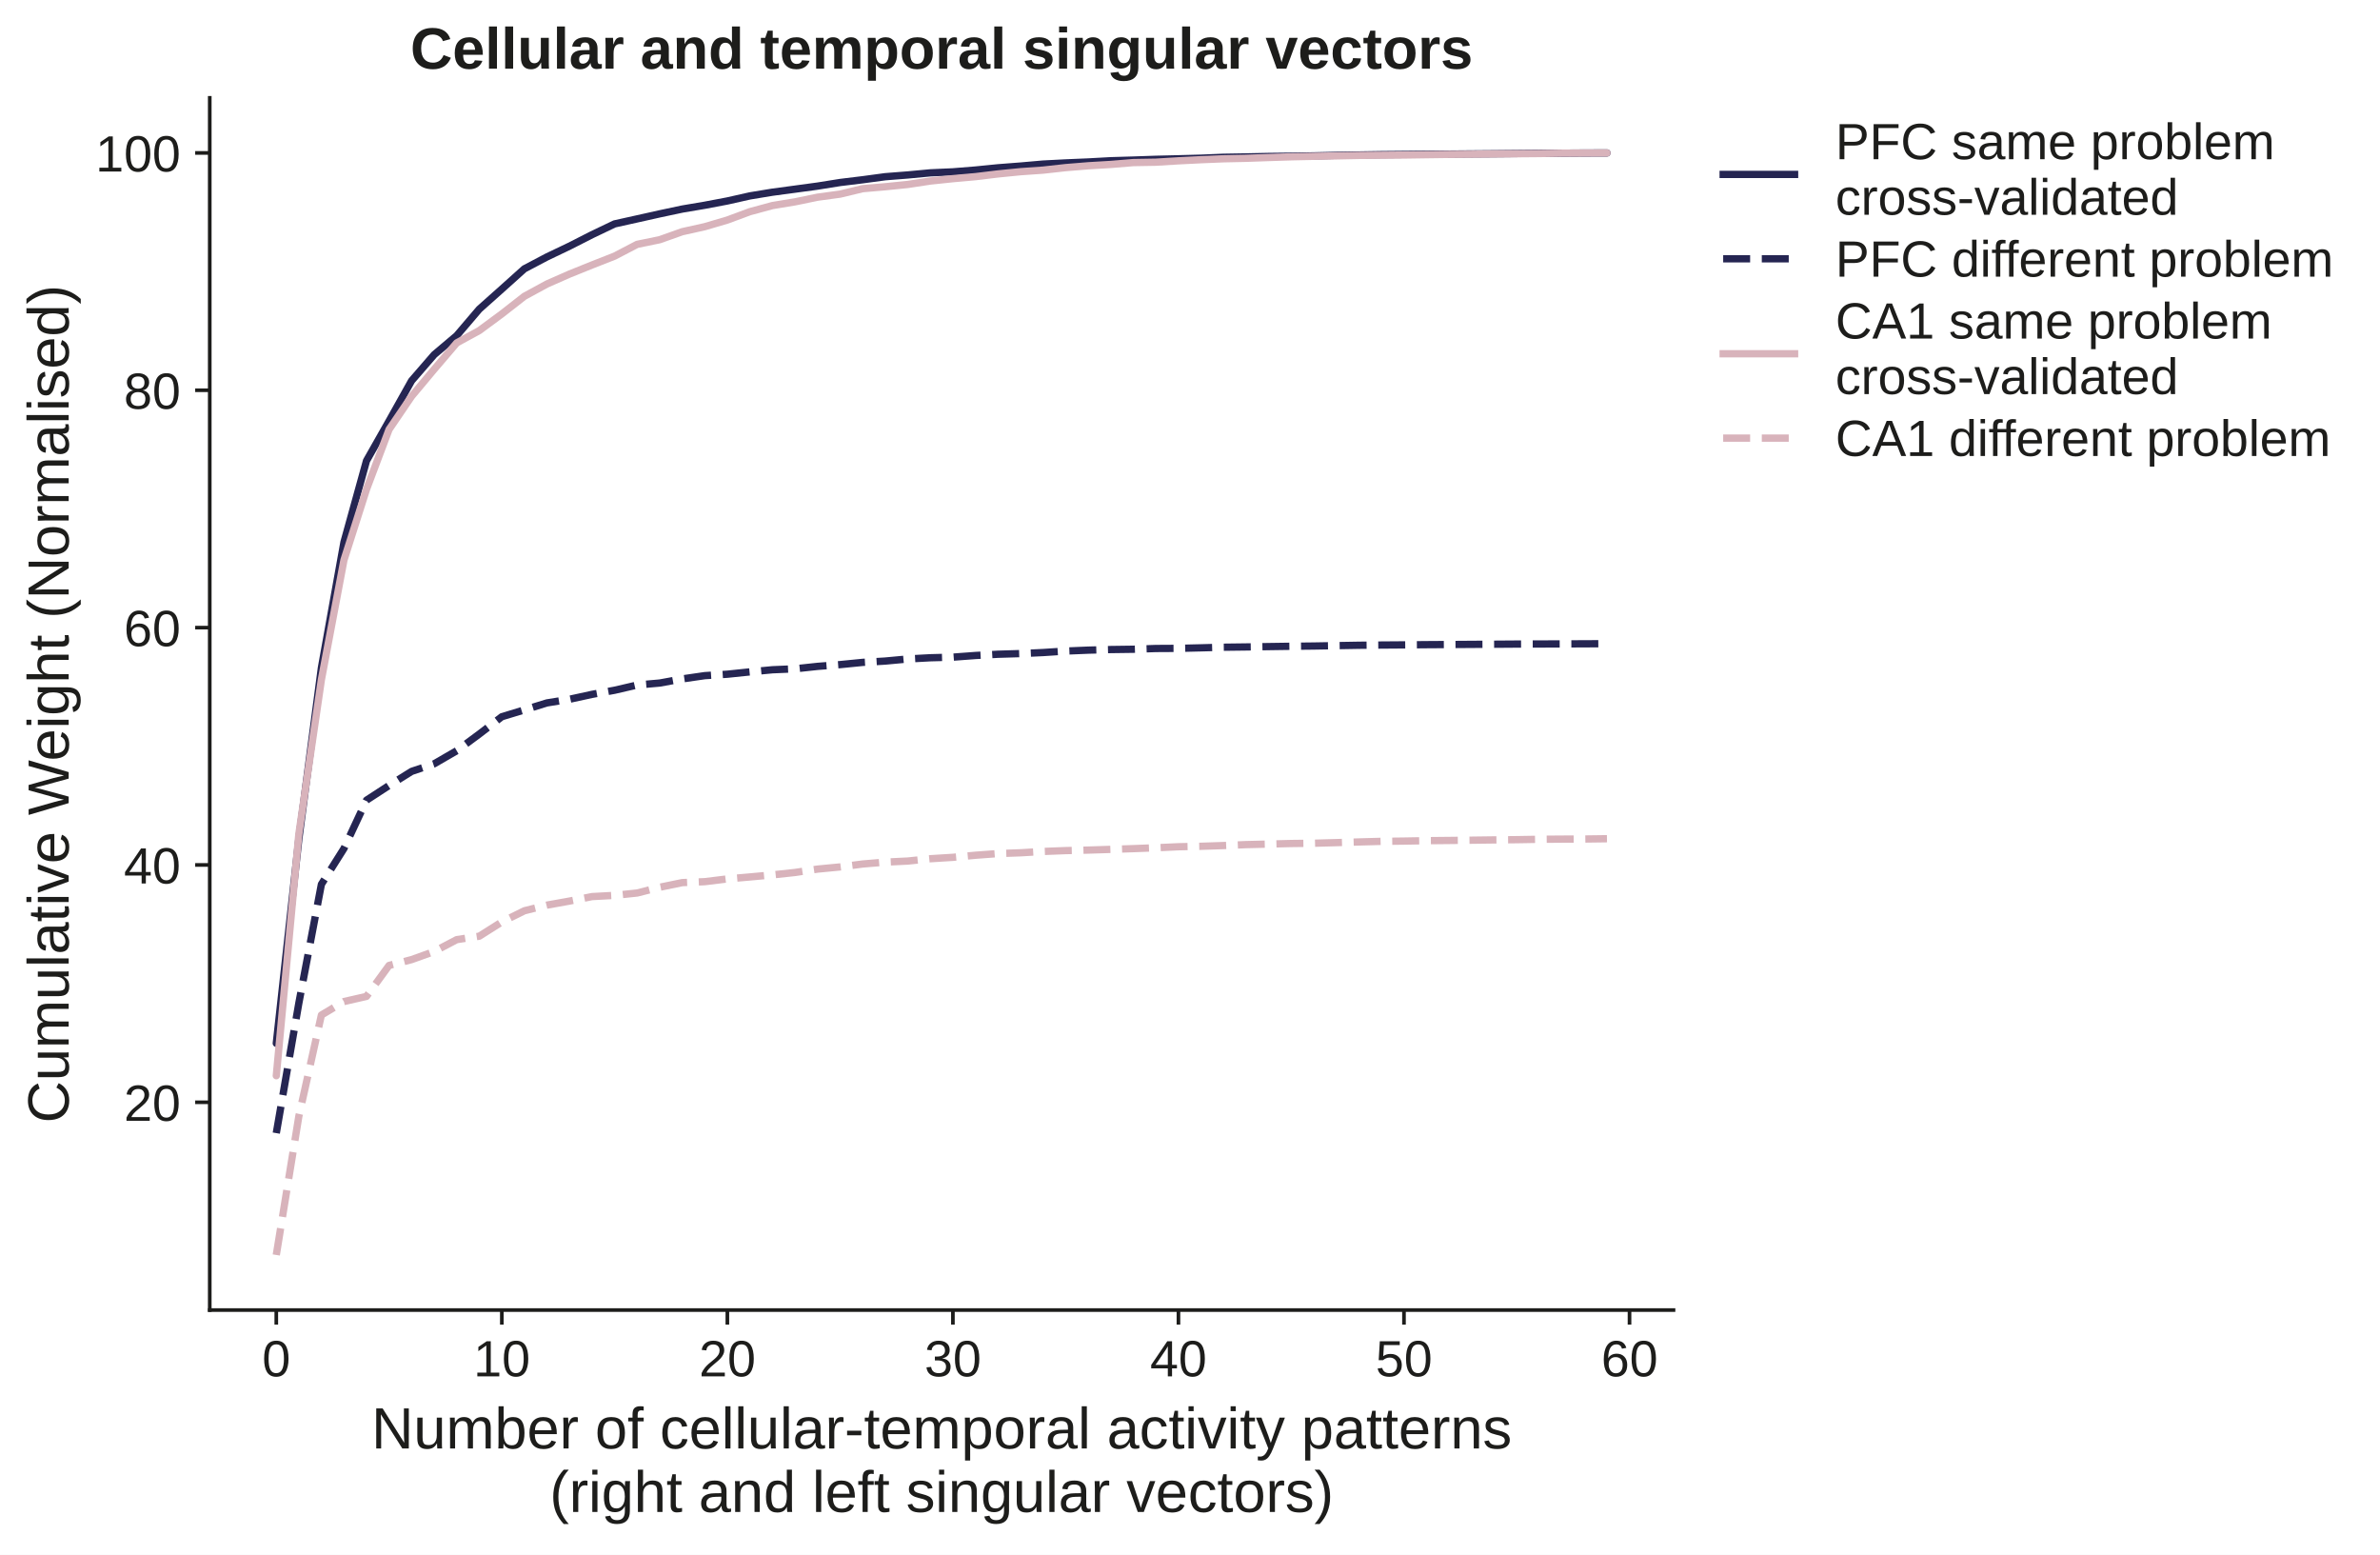
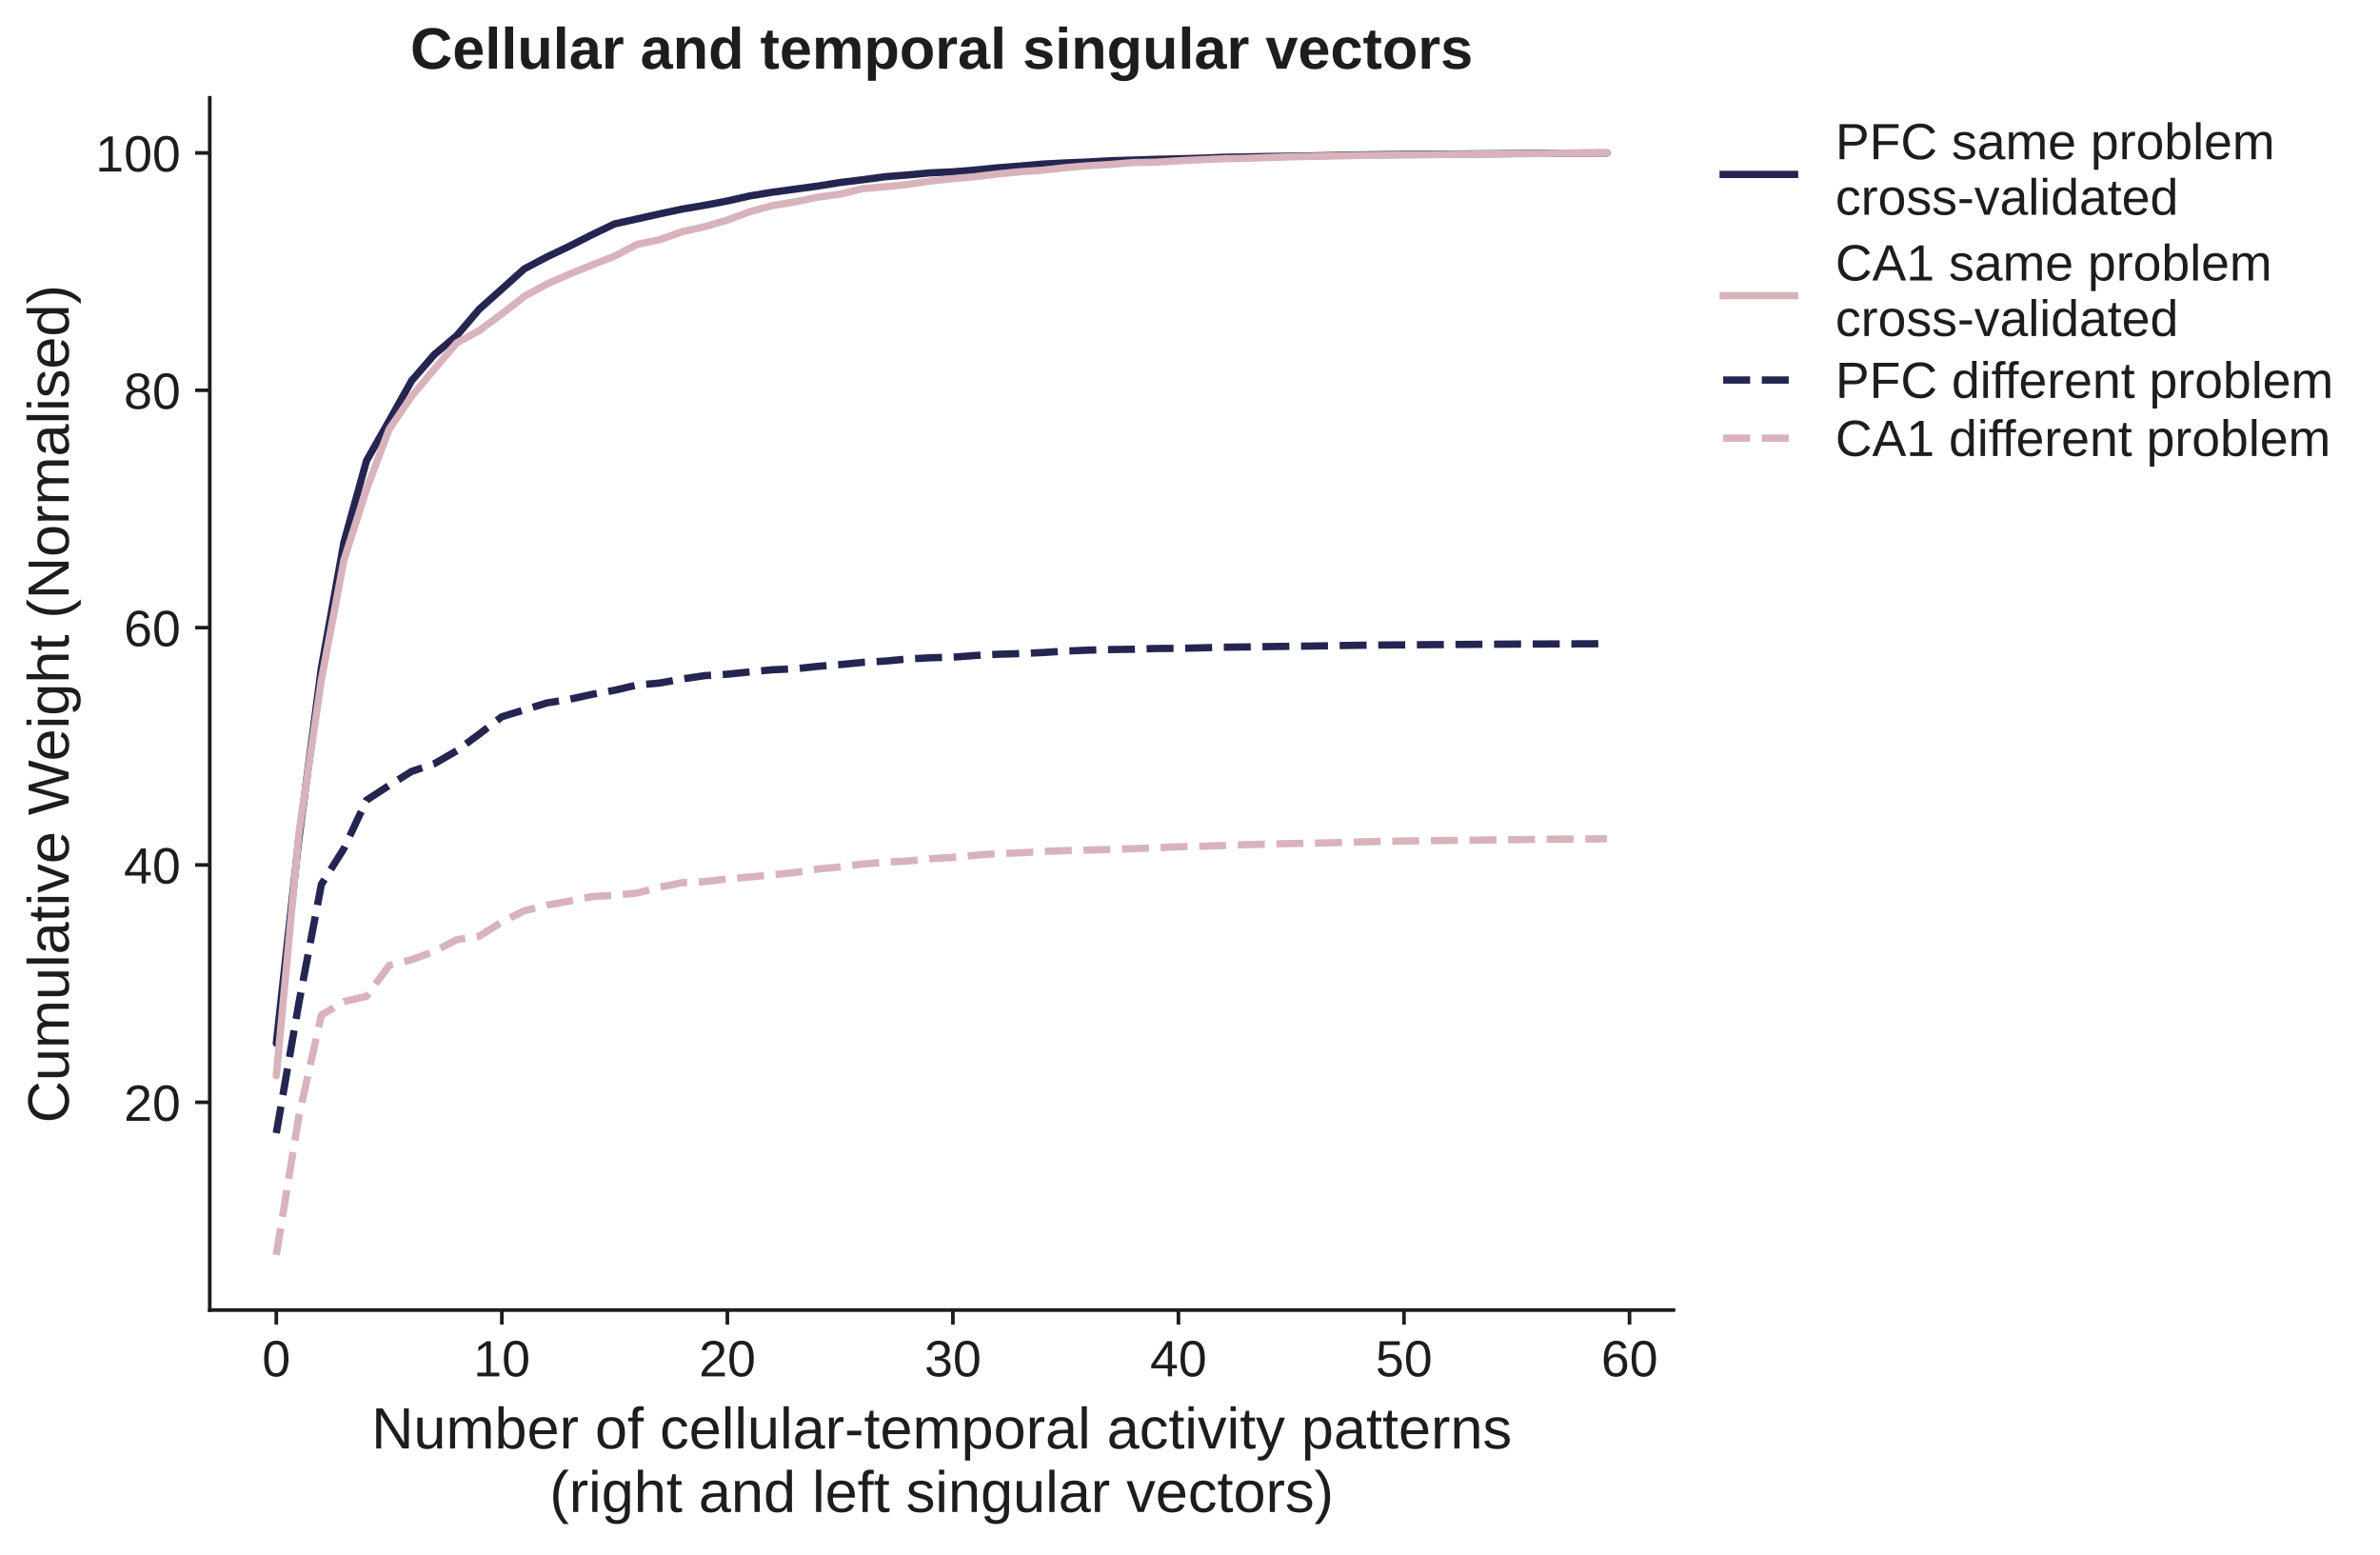
<svg xmlns="http://www.w3.org/2000/svg" xmlns:xlink="http://www.w3.org/1999/xlink" width="326.624pt" height="213.328pt" viewBox="0 0 326.624 213.328" version="1.1">
  <defs>
    <style type="text/css">*{stroke-linejoin: round; stroke-linecap: butt}</style>
  </defs>
  <g id="figure_1">
    <g id="patch_1">
      <path d="M 0 213.328  L 326.624 213.328  L 326.624 0  L 0 0  z " style="fill: #ffffff" />
    </g>
    <g id="axes_1">
      <g id="patch_2">
        <path d="M 28.786 179.744  L 229.666 179.744  L 229.666 13.424  L 28.786 13.424  z " style="fill: #ffffff" />
      </g>
      <g id="matplotlib.axis_1">
        <g id="xtick_1">
          <g id="line2d_1">
            <defs>
-               <path id="m39b5f36937" d="M 0 0  L 0 2  " style="stroke: #1d1d1b; stroke-width: 0.5" />
+               <path id="m6c81a07fd0" d="M 0 0  L 0 2  " style="stroke: #1d1d1b; stroke-width: 0.5" />
            </defs>
            <g>
-               <use xlink:href="#m39b5f36937" x="37.917" y="179.744" style="fill: #1d1d1b; stroke: #1d1d1b; stroke-width: 0.5" />
+               <use xlink:href="#m6c81a07fd0" x="37.917" y="179.744" style="fill: #1d1d1b; stroke: #1d1d1b; stroke-width: 0.5" />
            </g>
          </g>
          <g id="text_1">
            <text style="font-size: 7px; font-family: 'Arial', 'Liberation Sans'; text-anchor: middle; fill: #1d1d1b" x="37.917" y="188.84" transform="rotate(-0 37.91669 188.8404)">0</text>
          </g>
        </g>
        <g id="xtick_2">
          <g id="line2d_2">
            <g>
-               <use xlink:href="#m39b5f36937" x="68.869" y="179.744" style="fill: #1d1d1b; stroke: #1d1d1b; stroke-width: 0.5" />
+               <use xlink:href="#m6c81a07fd0" x="68.869" y="179.744" style="fill: #1d1d1b; stroke: #1d1d1b; stroke-width: 0.5" />
            </g>
          </g>
          <g id="text_2">
            <text style="font-size: 7px; font-family: 'Arial', 'Liberation Sans'; text-anchor: middle; fill: #1d1d1b" x="68.869" y="188.84" transform="rotate(-0 68.86893 188.8404)">10</text>
          </g>
        </g>
        <g id="xtick_3">
          <g id="line2d_3">
            <g>
-               <use xlink:href="#m39b5f36937" x="99.821" y="179.744" style="fill: #1d1d1b; stroke: #1d1d1b; stroke-width: 0.5" />
+               <use xlink:href="#m6c81a07fd0" x="99.821" y="179.744" style="fill: #1d1d1b; stroke: #1d1d1b; stroke-width: 0.5" />
            </g>
          </g>
          <g id="text_3">
            <text style="font-size: 7px; font-family: 'Arial', 'Liberation Sans'; text-anchor: middle; fill: #1d1d1b" x="99.821" y="188.84" transform="rotate(-0 99.82116 188.8404)">20</text>
          </g>
        </g>
        <g id="xtick_4">
          <g id="line2d_4">
            <g>
-               <use xlink:href="#m39b5f36937" x="130.773" y="179.744" style="fill: #1d1d1b; stroke: #1d1d1b; stroke-width: 0.5" />
+               <use xlink:href="#m6c81a07fd0" x="130.773" y="179.744" style="fill: #1d1d1b; stroke: #1d1d1b; stroke-width: 0.5" />
            </g>
          </g>
          <g id="text_4">
            <text style="font-size: 7px; font-family: 'Arial', 'Liberation Sans'; text-anchor: middle; fill: #1d1d1b" x="130.773" y="188.84" transform="rotate(-0 130.7734 188.8404)">30</text>
          </g>
        </g>
        <g id="xtick_5">
          <g id="line2d_5">
            <g>
-               <use xlink:href="#m39b5f36937" x="161.726" y="179.744" style="fill: #1d1d1b; stroke: #1d1d1b; stroke-width: 0.5" />
+               <use xlink:href="#m6c81a07fd0" x="161.726" y="179.744" style="fill: #1d1d1b; stroke: #1d1d1b; stroke-width: 0.5" />
            </g>
          </g>
          <g id="text_5">
            <text style="font-size: 7px; font-family: 'Arial', 'Liberation Sans'; text-anchor: middle; fill: #1d1d1b" x="161.726" y="188.84" transform="rotate(-0 161.7256 188.8404)">40</text>
          </g>
        </g>
        <g id="xtick_6">
          <g id="line2d_6">
            <g>
-               <use xlink:href="#m39b5f36937" x="192.678" y="179.744" style="fill: #1d1d1b; stroke: #1d1d1b; stroke-width: 0.5" />
+               <use xlink:href="#m6c81a07fd0" x="192.678" y="179.744" style="fill: #1d1d1b; stroke: #1d1d1b; stroke-width: 0.5" />
            </g>
          </g>
          <g id="text_6">
            <text style="font-size: 7px; font-family: 'Arial', 'Liberation Sans'; text-anchor: middle; fill: #1d1d1b" x="192.678" y="188.84" transform="rotate(-0 192.6779 188.8404)">50</text>
          </g>
        </g>
        <g id="xtick_7">
          <g id="line2d_7">
            <g>
-               <use xlink:href="#m39b5f36937" x="223.63" y="179.744" style="fill: #1d1d1b; stroke: #1d1d1b; stroke-width: 0.5" />
+               <use xlink:href="#m6c81a07fd0" x="223.63" y="179.744" style="fill: #1d1d1b; stroke: #1d1d1b; stroke-width: 0.5" />
            </g>
          </g>
          <g id="text_7">
            <text style="font-size: 7px; font-family: 'Arial', 'Liberation Sans'; text-anchor: middle; fill: #1d1d1b" x="223.63" y="188.84" transform="rotate(-0 223.6301 188.8404)">60</text>
          </g>
        </g>
        <g id="text_8">
          <text style="font-size: 8px; font-family: 'Arial', 'Liberation Sans'; fill: #1d1d1b" transform="translate(50.97891 198.7374)">Number of cellular-temporal activity patterns</text>
          <text style="font-size: 8px; font-family: 'Arial', 'Liberation Sans'; fill: #1d1d1b" transform="translate(75.42891 207.4444)">(right and left singular vectors)</text>
        </g>
      </g>
      <g id="matplotlib.axis_2">
        <g id="ytick_1">
          <g id="line2d_8">
            <defs>
-               <path id="mb19340fc58" d="M 0 0  L -2 0  " style="stroke: #1d1d1b; stroke-width: 0.5" />
+               <path id="meaa8025e4f" d="M 0 0  L -2 0  " style="stroke: #1d1d1b; stroke-width: 0.5" />
            </defs>
            <g>
-               <use xlink:href="#mb19340fc58" x="28.786" y="151.235" style="fill: #1d1d1b; stroke: #1d1d1b; stroke-width: 0.5" />
+               <use xlink:href="#meaa8025e4f" x="28.786" y="151.235" style="fill: #1d1d1b; stroke: #1d1d1b; stroke-width: 0.5" />
            </g>
          </g>
          <g id="text_9">
            <text style="font-size: 7px; font-family: 'Arial', 'Liberation Sans'; text-anchor: end; fill: #1d1d1b" x="24.786" y="153.783" transform="rotate(-0 24.78578 153.783)">20</text>
          </g>
        </g>
        <g id="ytick_2">
          <g id="line2d_9">
            <g>
-               <use xlink:href="#mb19340fc58" x="28.786" y="118.672" style="fill: #1d1d1b; stroke: #1d1d1b; stroke-width: 0.5" />
+               <use xlink:href="#meaa8025e4f" x="28.786" y="118.672" style="fill: #1d1d1b; stroke: #1d1d1b; stroke-width: 0.5" />
            </g>
          </g>
          <g id="text_10">
            <text style="font-size: 7px; font-family: 'Arial', 'Liberation Sans'; text-anchor: end; fill: #1d1d1b" x="24.786" y="121.22" transform="rotate(-0 24.78578 121.2204)">40</text>
          </g>
        </g>
        <g id="ytick_3">
          <g id="line2d_10">
            <g>
-               <use xlink:href="#mb19340fc58" x="28.786" y="86.11" style="fill: #1d1d1b; stroke: #1d1d1b; stroke-width: 0.5" />
+               <use xlink:href="#meaa8025e4f" x="28.786" y="86.11" style="fill: #1d1d1b; stroke: #1d1d1b; stroke-width: 0.5" />
            </g>
          </g>
          <g id="text_11">
            <text style="font-size: 7px; font-family: 'Arial', 'Liberation Sans'; text-anchor: end; fill: #1d1d1b" x="24.786" y="88.658" transform="rotate(-0 24.78578 88.65768)">60</text>
          </g>
        </g>
        <g id="ytick_4">
          <g id="line2d_11">
            <g>
-               <use xlink:href="#mb19340fc58" x="28.786" y="53.547" style="fill: #1d1d1b; stroke: #1d1d1b; stroke-width: 0.5" />
+               <use xlink:href="#meaa8025e4f" x="28.786" y="53.547" style="fill: #1d1d1b; stroke: #1d1d1b; stroke-width: 0.5" />
            </g>
          </g>
          <g id="text_12">
            <text style="font-size: 7px; font-family: 'Arial', 'Liberation Sans'; text-anchor: end; fill: #1d1d1b" x="24.786" y="56.095" transform="rotate(-0 24.78578 56.095)">80</text>
          </g>
        </g>
        <g id="ytick_5">
          <g id="line2d_12">
            <g>
-               <use xlink:href="#mb19340fc58" x="28.786" y="20.984" style="fill: #1d1d1b; stroke: #1d1d1b; stroke-width: 0.5" />
+               <use xlink:href="#meaa8025e4f" x="28.786" y="20.984" style="fill: #1d1d1b; stroke: #1d1d1b; stroke-width: 0.5" />
            </g>
          </g>
          <g id="text_13">
            <text style="font-size: 7px; font-family: 'Arial', 'Liberation Sans'; text-anchor: end; fill: #1d1d1b" x="24.786" y="23.532" transform="rotate(-0 24.78578 23.53231)">100</text>
          </g>
        </g>
        <g id="text_14">
          <text style="font-size: 8px; font-family: 'Arial', 'Liberation Sans'; text-anchor: middle; fill: #1d1d1b" x="9.424" y="96.584" transform="rotate(-90 9.424219 96.58422)">Cumulative Weight (Normalised)</text>
        </g>
      </g>
      <g id="line2d_13">
-         <path d="M 37.917 143.148  L 41.012 115.11  L 44.107 91.633  L 47.202 74.399  L 50.298 63.216  L 53.393 57.763  L 56.488 52.237  L 59.583 48.664  L 62.678 46.048  L 65.774 42.417  L 68.869 39.659  L 71.964 36.881  L 75.059 35.252  L 78.155 33.772  L 81.25 32.198  L 84.345 30.719  L 87.44 30.033  L 90.535 29.341  L 93.631 28.683  L 96.726 28.159  L 99.821 27.573  L 102.916 26.877  L 106.012 26.368  L 109.107 25.953  L 112.202 25.533  L 115.297 25.039  L 118.392 24.662  L 121.488 24.245  L 124.583 24.004  L 127.678 23.715  L 130.773 23.578  L 133.869 23.329  L 136.964 23.021  L 140.059 22.782  L 143.154 22.511  L 146.25 22.352  L 149.345 22.222  L 152.44 22.052  L 155.535 21.962  L 158.63 21.858  L 161.726 21.785  L 164.821 21.705  L 167.916 21.579  L 171.011 21.529  L 174.107 21.468  L 177.202 21.432  L 180.297 21.386  L 183.392 21.314  L 186.487 21.263  L 189.583 21.215  L 192.678 21.188  L 195.773 21.158  L 198.868 21.14  L 201.964 21.115  L 205.059 21.091  L 208.154 21.062  L 211.249 21.034  L 214.344 21.015  L 217.44 20.995  L 220.535 20.984  " clip-path="url(#pff3bf89659)" style="fill: none; stroke: #252552; stroke-linecap: round" />
+         <path d="M 37.917 143.148  L 41.012 115.11  L 44.107 91.633  L 47.202 74.399  L 50.298 63.216  L 53.393 57.763  L 56.488 52.237  L 59.583 48.664  L 62.678 46.048  L 65.774 42.417  L 68.869 39.659  L 71.964 36.881  L 75.059 35.252  L 78.155 33.772  L 81.25 32.198  L 84.345 30.719  L 87.44 30.033  L 90.535 29.341  L 93.631 28.683  L 96.726 28.159  L 99.821 27.573  L 102.916 26.877  L 106.012 26.368  L 109.107 25.953  L 112.202 25.533  L 115.297 25.039  L 118.392 24.662  L 121.488 24.245  L 124.583 24.004  L 127.678 23.715  L 130.773 23.578  L 133.869 23.329  L 136.964 23.021  L 140.059 22.782  L 143.154 22.511  L 146.25 22.352  L 149.345 22.222  L 152.44 22.052  L 155.535 21.962  L 158.63 21.858  L 161.726 21.785  L 164.821 21.705  L 167.916 21.579  L 171.011 21.529  L 174.107 21.468  L 177.202 21.432  L 180.297 21.386  L 183.392 21.314  L 186.487 21.263  L 189.583 21.215  L 192.678 21.188  L 195.773 21.158  L 198.868 21.14  L 201.964 21.115  L 205.059 21.091  L 208.154 21.062  L 211.249 21.034  L 214.344 21.015  L 217.44 20.995  L 220.535 20.984  " clip-path="url(#p45d278a926)" style="fill: none; stroke: #252552; stroke-linecap: round" />
      </g>
      <g id="line2d_14">
-         <path d="M 37.917 155.467  L 41.012 137.629  L 44.107 121.332  L 47.202 116.422  L 50.298 109.788  L 53.393 107.773  L 56.488 105.838  L 59.583 104.797  L 62.678 103.004  L 65.774 100.713  L 68.869 98.337  L 71.964 97.399  L 75.059 96.442  L 78.155 95.942  L 81.25 95.268  L 84.345 94.704  L 87.44 93.986  L 90.535 93.715  L 93.631 93.149  L 96.726 92.699  L 99.821 92.504  L 102.916 92.184  L 106.012 91.892  L 109.107 91.762  L 112.202 91.428  L 115.297 91.187  L 118.392 90.88  L 121.488 90.7  L 124.583 90.413  L 127.678 90.246  L 130.773 90.165  L 133.869 89.935  L 136.964 89.764  L 140.059 89.673  L 143.154 89.53  L 146.25 89.328  L 149.345 89.201  L 152.44 89.12  L 155.535 89.079  L 158.63 88.975  L 161.726 88.957  L 164.821 88.884  L 167.916 88.801  L 171.011 88.763  L 174.107 88.714  L 177.202 88.67  L 180.297 88.637  L 183.392 88.584  L 186.487 88.531  L 189.583 88.501  L 192.678 88.479  L 195.773 88.451  L 198.868 88.431  L 201.964 88.41  L 205.059 88.39  L 208.154 88.368  L 211.249 88.358  L 214.344 88.346  L 217.44 88.332  L 220.535 88.318  " clip-path="url(#pff3bf89659)" style="fill: none; stroke-dasharray: 3.7,1.6; stroke-dashoffset: 0; stroke: #252552" />
+         <path d="M 37.917 155.467  L 41.012 137.629  L 44.107 121.332  L 47.202 116.422  L 50.298 109.788  L 53.393 107.773  L 56.488 105.838  L 59.583 104.797  L 62.678 103.004  L 65.774 100.713  L 68.869 98.337  L 71.964 97.399  L 75.059 96.442  L 78.155 95.942  L 81.25 95.268  L 84.345 94.704  L 87.44 93.986  L 90.535 93.715  L 93.631 93.149  L 96.726 92.699  L 99.821 92.504  L 102.916 92.184  L 106.012 91.892  L 109.107 91.762  L 112.202 91.428  L 115.297 91.187  L 118.392 90.88  L 121.488 90.7  L 124.583 90.413  L 127.678 90.246  L 130.773 90.165  L 133.869 89.935  L 136.964 89.764  L 140.059 89.673  L 143.154 89.53  L 146.25 89.328  L 149.345 89.201  L 152.44 89.12  L 155.535 89.079  L 158.63 88.975  L 161.726 88.957  L 164.821 88.884  L 167.916 88.801  L 171.011 88.763  L 174.107 88.714  L 177.202 88.67  L 180.297 88.637  L 183.392 88.584  L 186.487 88.531  L 189.583 88.501  L 192.678 88.479  L 195.773 88.451  L 198.868 88.431  L 201.964 88.41  L 205.059 88.39  L 208.154 88.368  L 211.249 88.358  L 214.344 88.346  L 217.44 88.332  L 220.535 88.318  " clip-path="url(#p45d278a926)" style="fill: none; stroke-dasharray: 3.7,1.6; stroke-dashoffset: 0; stroke: #252552" />
      </g>
      <g id="line2d_15">
-         <path d="M 37.917 147.592  L 41.012 114.424  L 44.107 93.256  L 47.202 76.846  L 50.298 67.133  L 53.393 58.927  L 56.488 54.373  L 59.583 50.67  L 62.678 47.047  L 65.774 45.356  L 68.869 43.071  L 71.964 40.654  L 75.059 38.967  L 78.155 37.603  L 81.25 36.356  L 84.345 35.14  L 87.44 33.525  L 90.535 32.89  L 93.631 31.789  L 96.726 31.1  L 99.821 30.189  L 102.916 29.041  L 106.012 28.203  L 109.107 27.693  L 112.202 27.054  L 115.297 26.632  L 118.392 25.887  L 121.488 25.62  L 124.583 25.307  L 127.678 24.837  L 130.773 24.514  L 133.869 24.238  L 136.964 23.863  L 140.059 23.556  L 143.154 23.341  L 146.25 22.998  L 149.345 22.745  L 152.44 22.561  L 155.535 22.306  L 158.63 22.253  L 161.726 22.065  L 164.821 21.911  L 167.916 21.785  L 171.011 21.719  L 174.107 21.612  L 177.202 21.514  L 180.297 21.446  L 183.392 21.385  L 186.487 21.322  L 189.583 21.296  L 192.678 21.268  L 195.773 21.223  L 198.868 21.181  L 201.964 21.156  L 205.059 21.117  L 208.154 21.092  L 211.249 21.067  L 214.344 21.016  L 217.44 20.998  L 220.535 20.984  " clip-path="url(#pff3bf89659)" style="fill: none; stroke: #d8b3bb; stroke-linecap: round" />
+         <path d="M 37.917 147.592  L 41.012 114.424  L 44.107 93.256  L 47.202 76.846  L 50.298 67.133  L 53.393 58.927  L 56.488 54.373  L 59.583 50.67  L 62.678 47.047  L 65.774 45.356  L 68.869 43.071  L 71.964 40.654  L 75.059 38.967  L 78.155 37.603  L 81.25 36.356  L 84.345 35.14  L 87.44 33.525  L 90.535 32.89  L 93.631 31.789  L 96.726 31.1  L 99.821 30.189  L 102.916 29.041  L 106.012 28.203  L 109.107 27.693  L 112.202 27.054  L 115.297 26.632  L 118.392 25.887  L 121.488 25.62  L 124.583 25.307  L 127.678 24.837  L 130.773 24.514  L 133.869 24.238  L 136.964 23.863  L 140.059 23.556  L 143.154 23.341  L 146.25 22.998  L 149.345 22.745  L 152.44 22.561  L 155.535 22.306  L 158.63 22.253  L 161.726 22.065  L 164.821 21.911  L 167.916 21.785  L 171.011 21.719  L 174.107 21.612  L 177.202 21.514  L 180.297 21.446  L 183.392 21.385  L 186.487 21.322  L 189.583 21.296  L 192.678 21.268  L 195.773 21.223  L 198.868 21.181  L 201.964 21.156  L 205.059 21.117  L 208.154 21.092  L 211.249 21.067  L 214.344 21.016  L 217.44 20.998  L 220.535 20.984  " clip-path="url(#p45d278a926)" style="fill: none; stroke: #d8b3bb; stroke-linecap: round" />
      </g>
      <g id="line2d_16">
-         <path d="M 37.917 172.184  L 41.012 153.153  L 44.107 139.268  L 47.202 137.415  L 50.298 136.709  L 53.393 132.461  L 56.488 131.661  L 59.583 130.55  L 62.678 128.921  L 65.774 128.45  L 68.869 126.493  L 71.964 124.961  L 75.059 124.186  L 78.155 123.63  L 81.25 123.015  L 84.345 122.847  L 87.44 122.524  L 90.535 121.735  L 93.631 121.097  L 96.726 120.968  L 99.821 120.588  L 102.916 120.32  L 106.012 120.037  L 109.107 119.706  L 112.202 119.242  L 115.297 118.945  L 118.392 118.543  L 121.488 118.288  L 124.583 118.138  L 127.678 117.82  L 130.773 117.628  L 133.869 117.342  L 136.964 117.113  L 140.059 117.005  L 143.154 116.823  L 146.25 116.705  L 149.345 116.634  L 152.44 116.537  L 155.535 116.435  L 158.63 116.318  L 161.726 116.175  L 164.821 116.113  L 167.916 116.012  L 171.011 115.883  L 174.107 115.81  L 177.202 115.732  L 180.297 115.695  L 183.392 115.61  L 186.487 115.519  L 189.583 115.435  L 192.678 115.4  L 195.773 115.344  L 198.868 115.313  L 201.964 115.277  L 205.059 115.237  L 208.154 115.205  L 211.249 115.153  L 214.344 115.129  L 217.44 115.116  L 220.535 115.075  " clip-path="url(#pff3bf89659)" style="fill: none; stroke-dasharray: 3.7,1.6; stroke-dashoffset: 0; stroke: #d8b3bb" />
+         <path d="M 37.917 172.184  L 41.012 153.153  L 44.107 139.268  L 47.202 137.415  L 50.298 136.709  L 53.393 132.461  L 56.488 131.661  L 59.583 130.55  L 62.678 128.921  L 65.774 128.45  L 68.869 126.493  L 71.964 124.961  L 75.059 124.186  L 78.155 123.63  L 81.25 123.015  L 84.345 122.847  L 87.44 122.524  L 90.535 121.735  L 93.631 121.097  L 96.726 120.968  L 99.821 120.588  L 102.916 120.32  L 106.012 120.037  L 109.107 119.706  L 112.202 119.242  L 115.297 118.945  L 118.392 118.543  L 121.488 118.288  L 124.583 118.138  L 127.678 117.82  L 130.773 117.628  L 133.869 117.342  L 136.964 117.113  L 140.059 117.005  L 143.154 116.823  L 146.25 116.705  L 149.345 116.634  L 152.44 116.537  L 155.535 116.435  L 158.63 116.318  L 161.726 116.175  L 164.821 116.113  L 167.916 116.012  L 171.011 115.883  L 174.107 115.81  L 177.202 115.732  L 180.297 115.695  L 183.392 115.61  L 186.487 115.519  L 189.583 115.435  L 192.678 115.4  L 195.773 115.344  L 198.868 115.313  L 201.964 115.277  L 205.059 115.237  L 208.154 115.205  L 211.249 115.153  L 214.344 115.129  L 217.44 115.116  L 220.535 115.075  " clip-path="url(#p45d278a926)" style="fill: none; stroke-dasharray: 3.7,1.6; stroke-dashoffset: 0; stroke: #d8b3bb" />
      </g>
      <g id="patch_3">
        <path d="M 28.786 179.744  L 28.786 13.424  " style="fill: none; stroke: #1d1d1b; stroke-width: 0.5; stroke-linejoin: miter; stroke-linecap: square" />
      </g>
      <g id="patch_4">
        <path d="M 28.786 179.744  L 229.666 179.744  " style="fill: none; stroke: #1d1d1b; stroke-width: 0.5; stroke-linejoin: miter; stroke-linecap: square" />
      </g>
      <g id="text_15">
        <text style="font-weight: 700; font-size: 8px; font-family: 'Arial', 'Liberation Sans'; text-anchor: middle; fill: #1d1d1b" x="129.226" y="9.424" transform="rotate(-0 129.2258 9.424219)">Cellular and temporal singular vectors</text>
      </g>
      <g id="legend_1">
        <g id="line2d_17">
          <path d="M 236.483 23.929  L 241.383 23.929  L 246.283 23.929  " style="fill: none; stroke: #252552; stroke-linecap: square" />
        </g>
        <g id="text_16">
          <text style="font-size: 7px; font-family: 'Arial', 'Liberation Sans'; fill: #1d1d1b" transform="translate(251.8834 21.84507)">PFC same problem</text>
          <text style="font-size: 7px; font-family: 'Arial', 'Liberation Sans'; fill: #1d1d1b" transform="translate(251.8834 29.46372)">cross-validated</text>
        </g>
        <g id="line2d_18">
-           <path d="M 236.483 35.508  L 241.383 35.508  L 246.283 35.508  " style="fill: none; stroke-dasharray: 3.7,1.6; stroke-dashoffset: 0; stroke: #252552" />
+           <path d="M 236.483 40.567  L 241.383 40.567  L 246.283 40.567  " style="fill: none; stroke: #d8b3bb; stroke-linecap: square" />
        </g>
        <g id="text_17">
-           <text style="font-size: 7px; font-family: 'Arial', 'Liberation Sans'; text-anchor: start; fill: #1d1d1b" x="251.883" y="37.958" transform="rotate(-0 251.8834 37.95772)">PFC different problem</text>
+           <text style="font-size: 7px; font-family: 'Arial', 'Liberation Sans'; fill: #1d1d1b" transform="translate(251.8834 38.48237)">CA1 same problem</text>
+           <text style="font-size: 7px; font-family: 'Arial', 'Liberation Sans'; fill: #1d1d1b" transform="translate(251.8834 46.10102)">cross-validated</text>
        </g>
        <g id="line2d_19">
-           <path d="M 236.483 48.536  L 241.383 48.536  L 246.283 48.536  " style="fill: none; stroke: #d8b3bb; stroke-linecap: square" />
+           <path d="M 236.483 52.145  L 241.383 52.145  L 246.283 52.145  " style="fill: none; stroke-dasharray: 3.7,1.6; stroke-dashoffset: 0; stroke: #252552" />
        </g>
        <g id="text_18">
-           <text style="font-size: 7px; font-family: 'Arial', 'Liberation Sans'; fill: #1d1d1b" transform="translate(251.8834 46.45171)">CA1 same problem</text>
-           <text style="font-size: 7px; font-family: 'Arial', 'Liberation Sans'; fill: #1d1d1b" transform="translate(251.8834 54.07036)">cross-validated</text>
+           <text style="font-size: 7px; font-family: 'Arial', 'Liberation Sans'; text-anchor: start; fill: #1d1d1b" x="251.883" y="54.595" transform="rotate(-0 251.8834 54.59502)">PFC different problem</text>
        </g>
        <g id="line2d_20">
          <path d="M 236.483 60.114  L 241.383 60.114  L 246.283 60.114  " style="fill: none; stroke-dasharray: 3.7,1.6; stroke-dashoffset: 0; stroke: #d8b3bb" />
        </g>
        <g id="text_19">
          <text style="font-size: 7px; font-family: 'Arial', 'Liberation Sans'; text-anchor: start; fill: #1d1d1b" x="251.883" y="62.564" transform="rotate(-0 251.8834 62.56435)">CA1 different problem</text>
        </g>
      </g>
    </g>
  </g>
  <defs>
-     <clipPath id="pff3bf89659">
+     <clipPath id="p45d278a926">
      <rect x="28.786" y="13.424" width="200.88" height="166.32" />
    </clipPath>
  </defs>
</svg>
